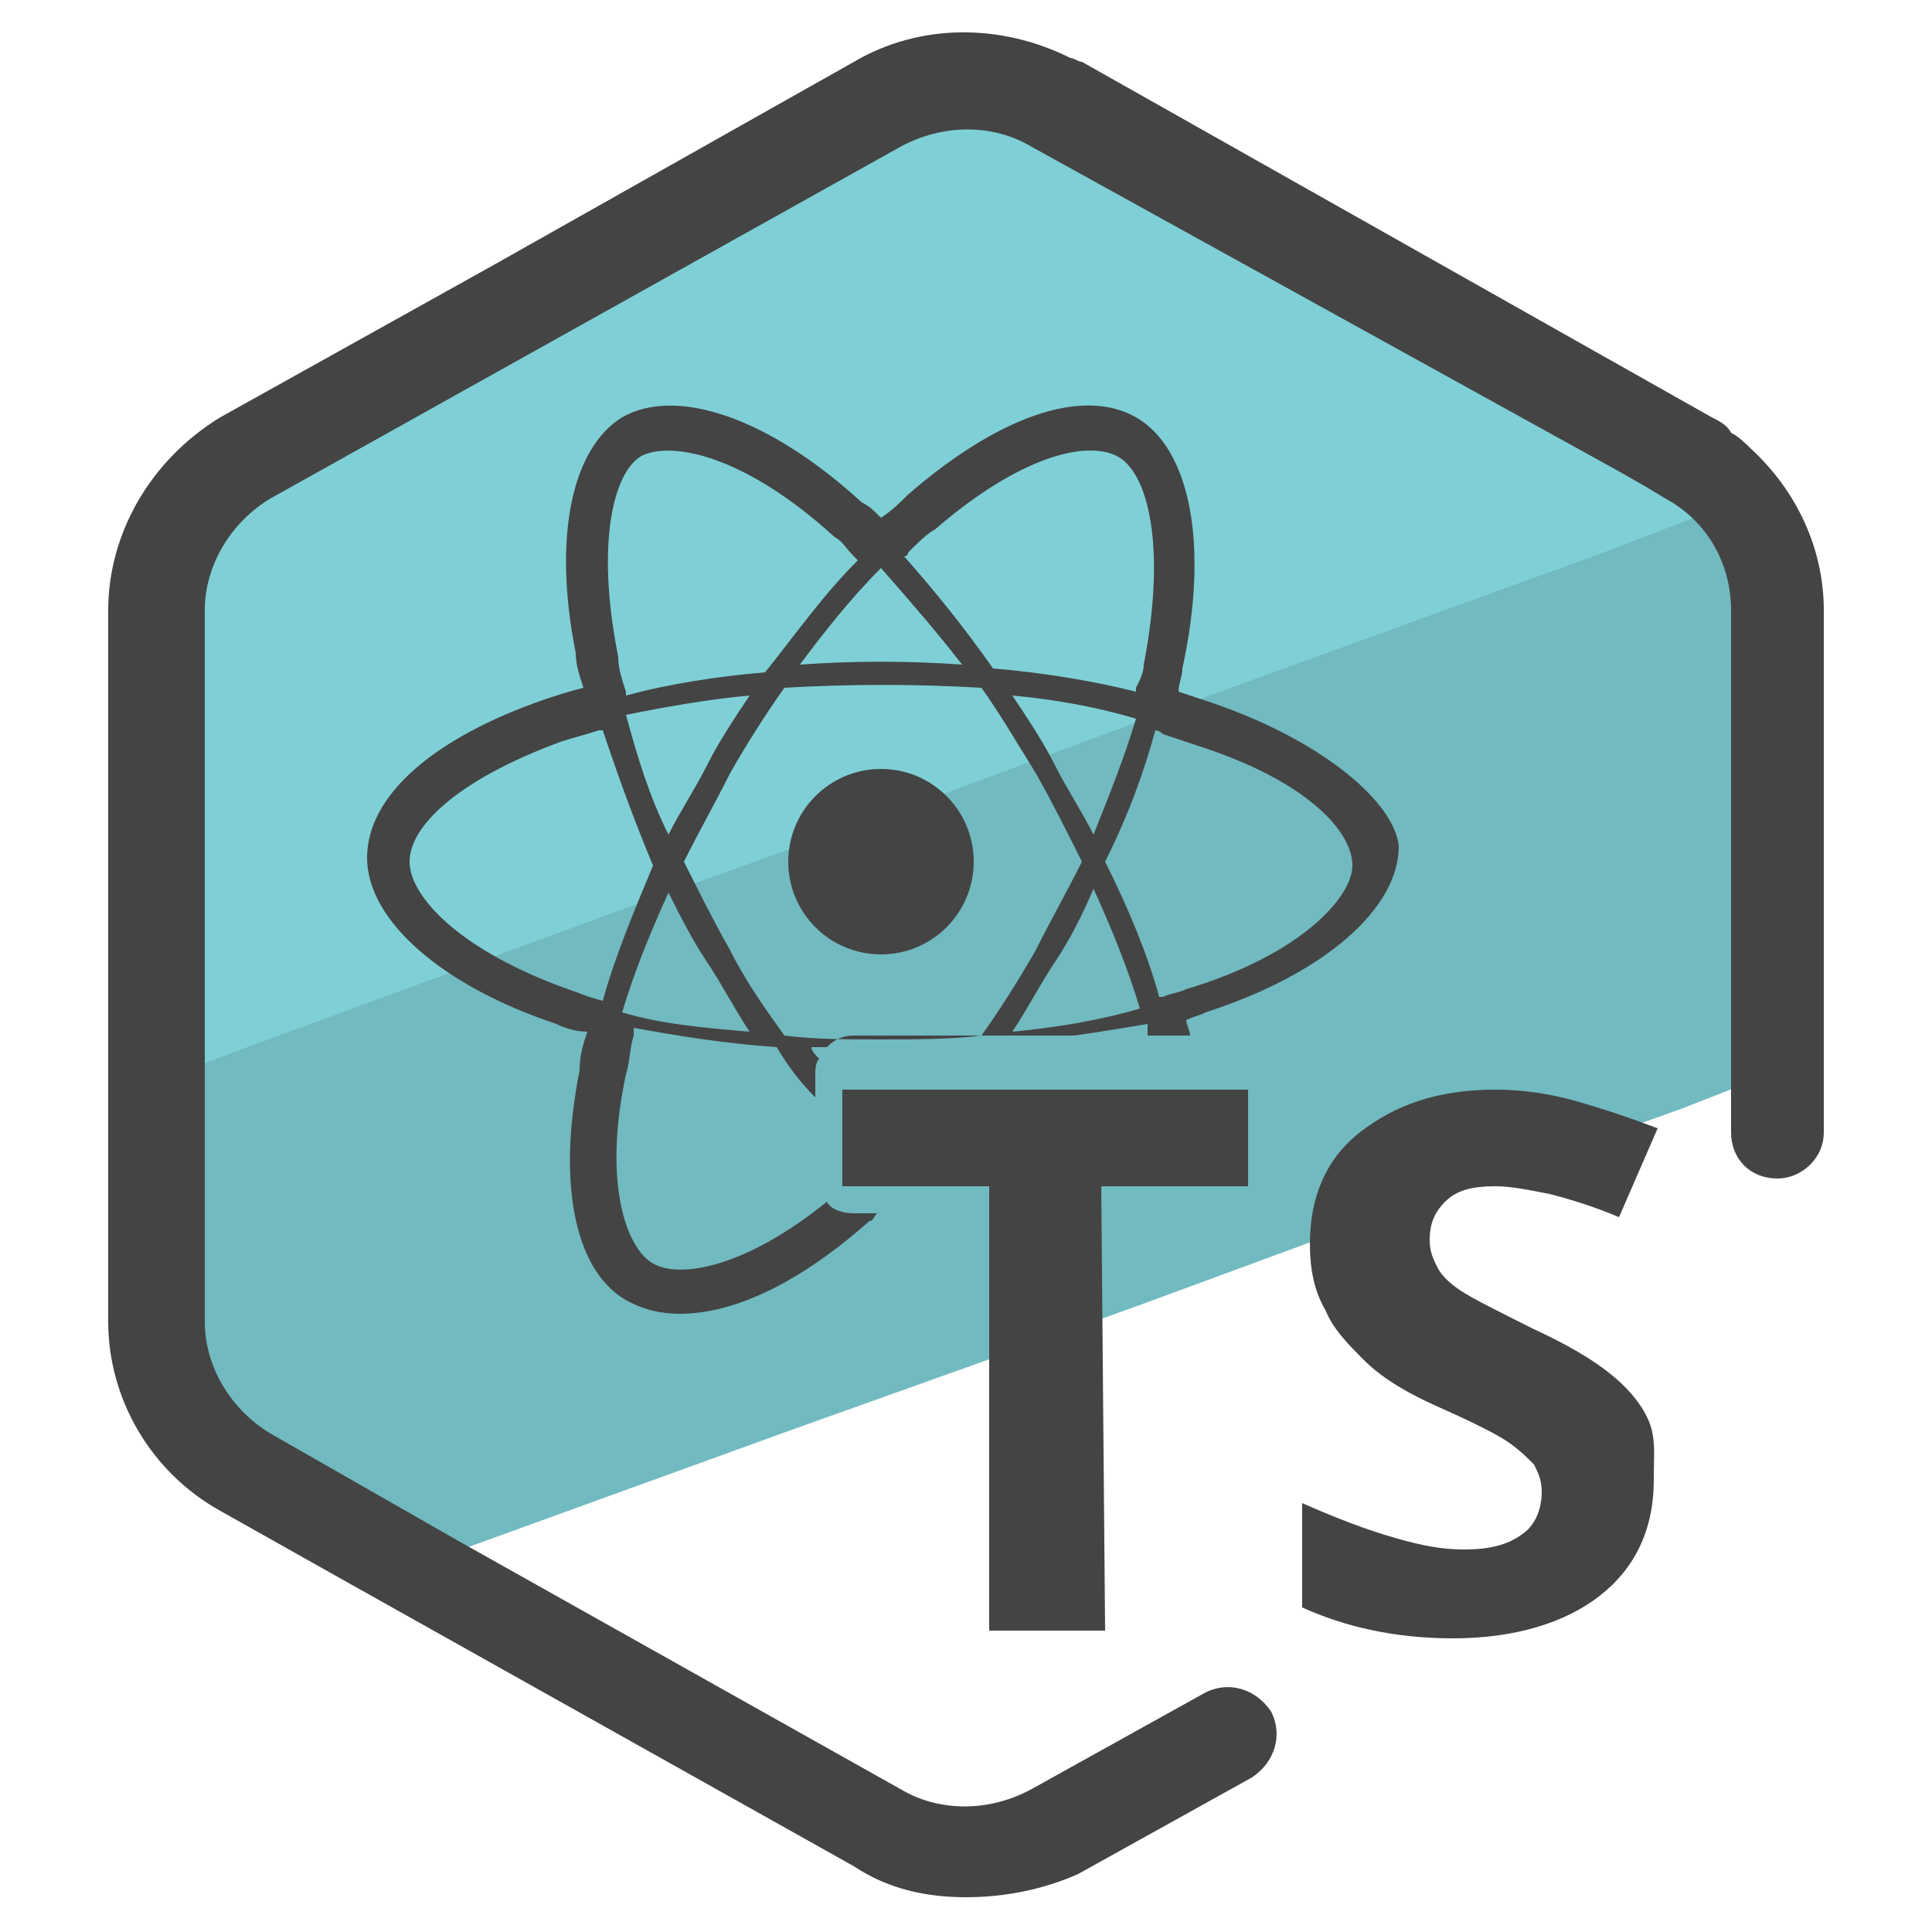
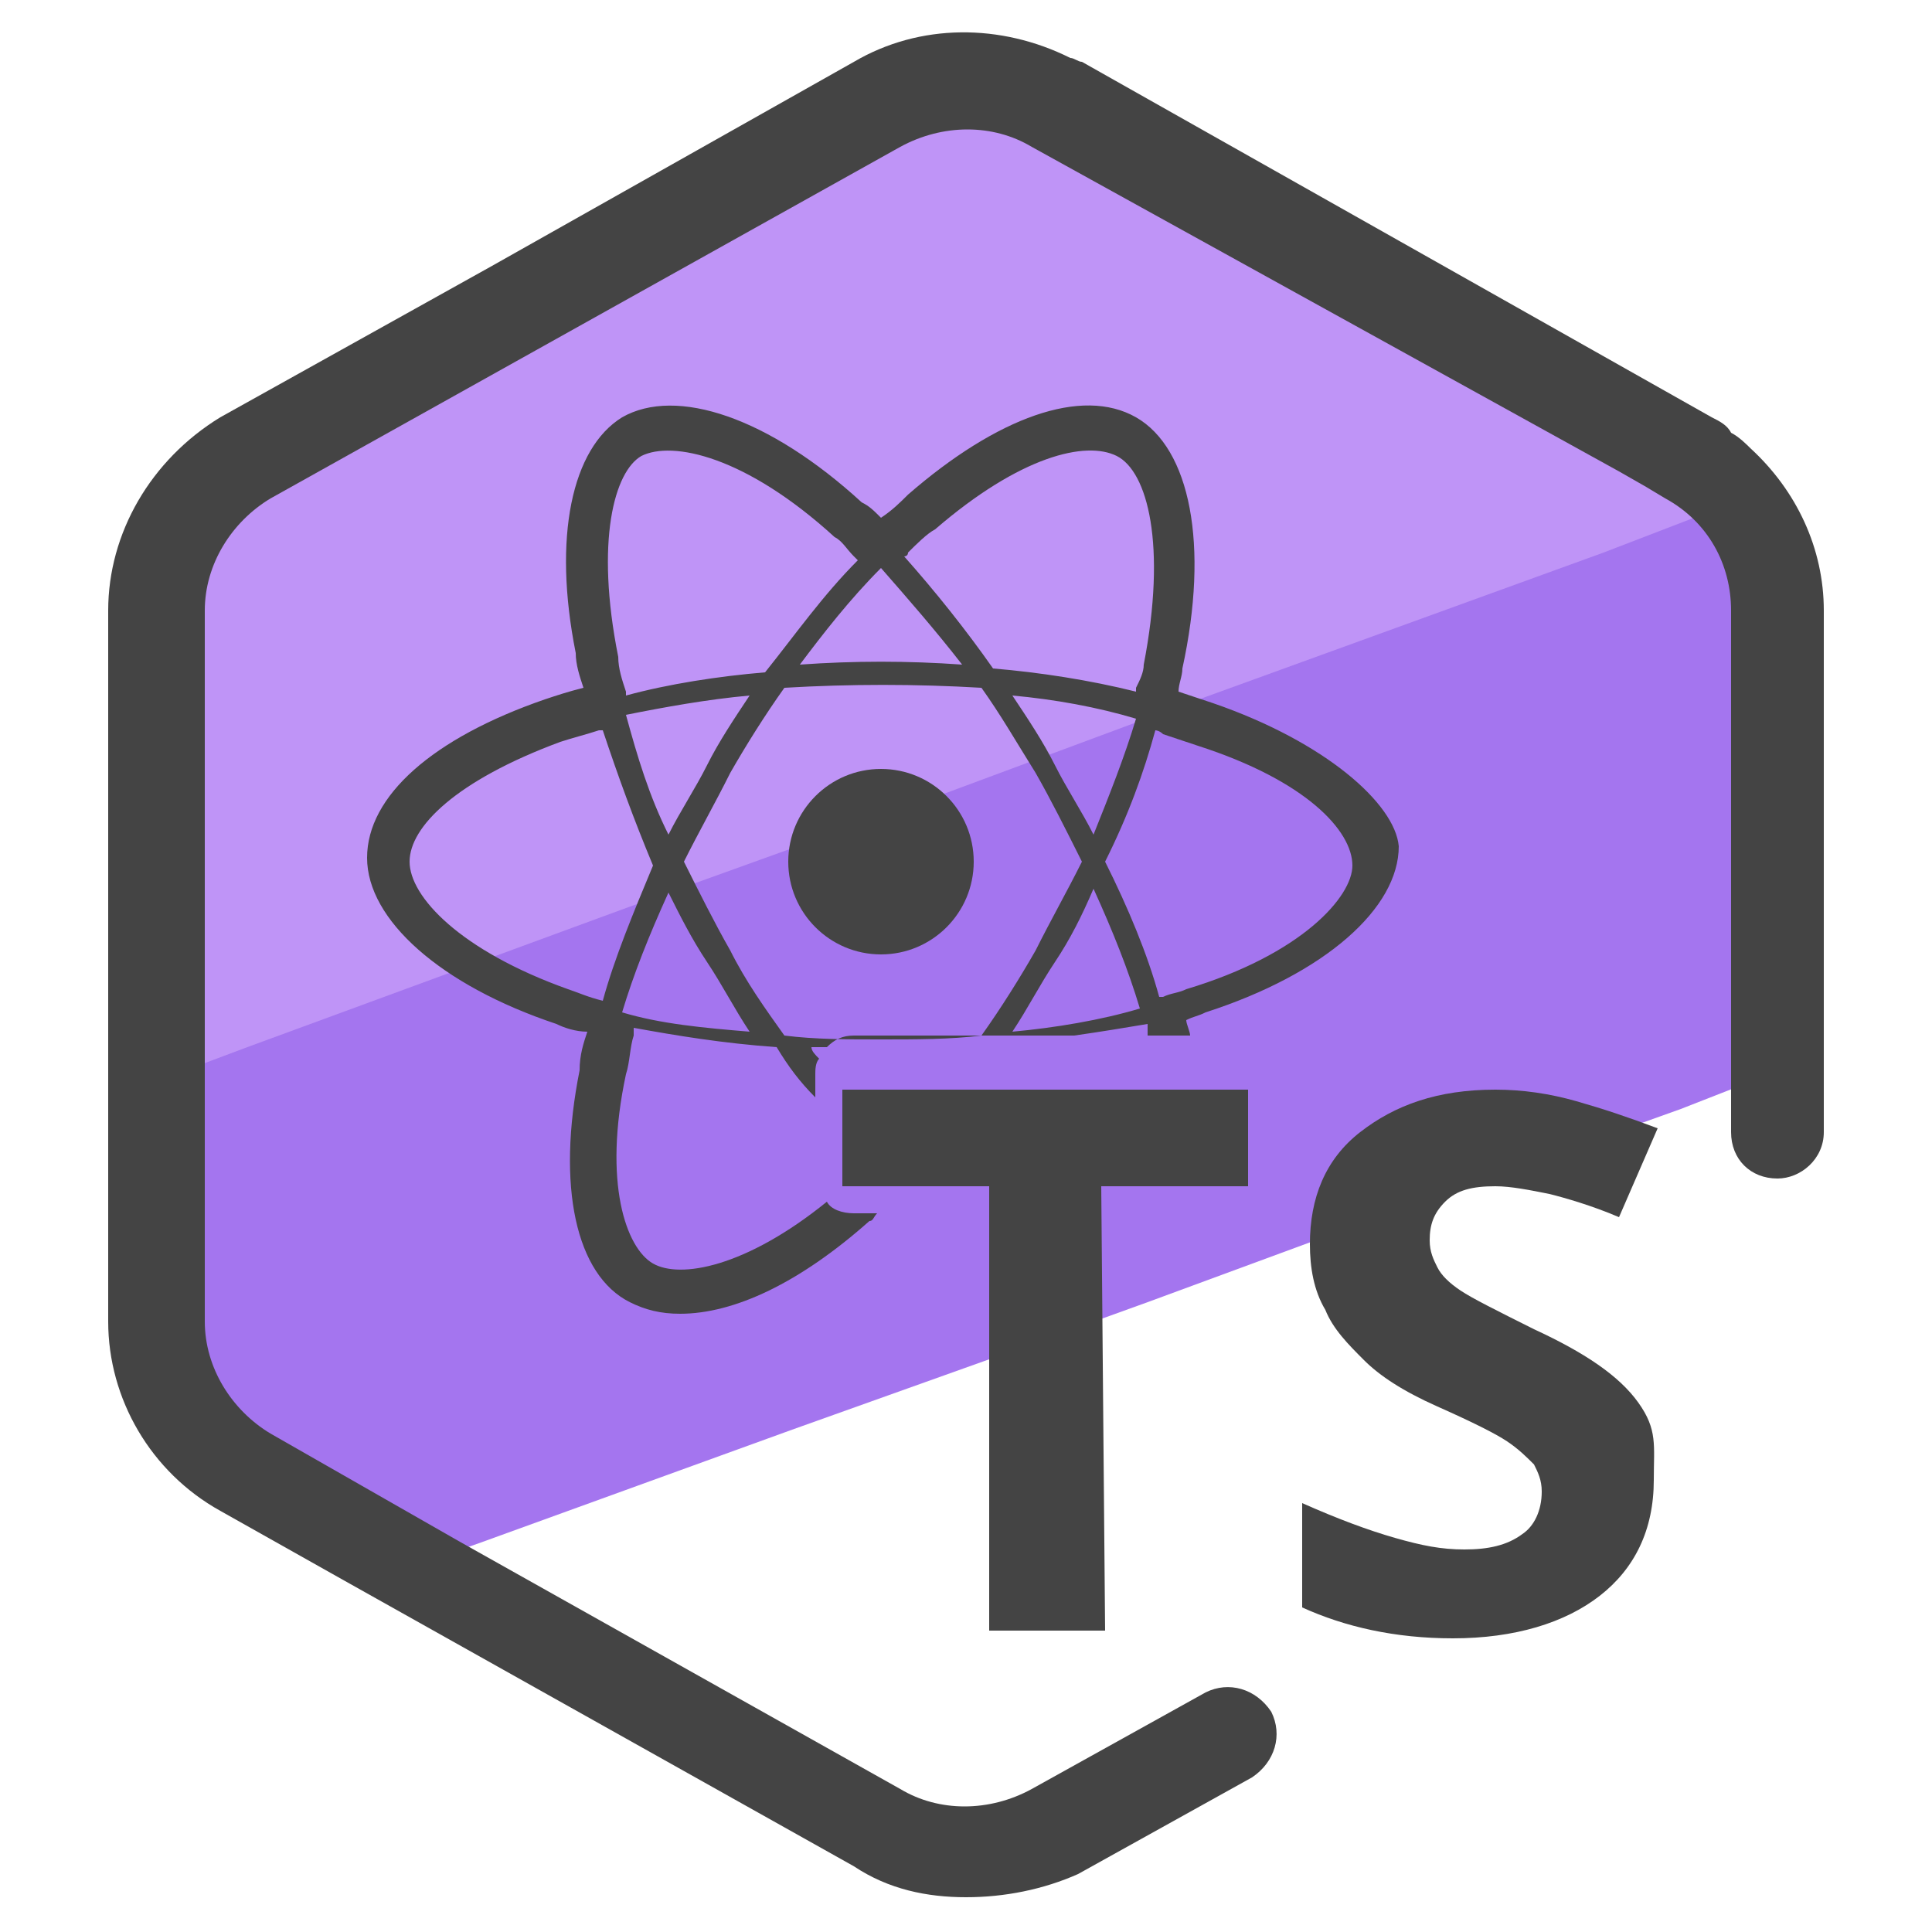
- <svg xmlns="http://www.w3.org/2000/svg" id="Layer_1" x="0" y="0" version="1.1" viewBox="0 0 50 50" xml:space="preserve">
-   <style>.st2{fill:#444}</style>
-   <path fill="#71bac0" d="M45.8 17.3v10.5l-2.3.9-8.1 2.9-5.7 2.1-3.6 1.3-5.6 2-8 2.9-2.8 1-3-1.7c-1.7-1-2.8-2.7-2.8-4.7v-7.2l2.3-.9 10-3.7 13.2-4.8L40.8 14l2.8-1c.2.1.3.3.5.4 1.1 1 1.7 2.4 1.7 3.9z" />
-   <path fill="#7ed0d6" d="M44.1 13.3l-2.6 1-11.3 4.1-7 2.6-2 .7-5 1.8-9.8 3.6L4 28V17.3c0-1.9 1.1-3.7 2.8-4.7l5.7-3.9C15.7 6.8 18.8 5 22 3.2c.5-.3 1.7-.9 3.4-.8 1.3.1 2.3.6 2.7.9 5 3.1 9.9 6.2 14.9 9.4.2.1.4.2.5.3.3.1.4.2.6.3z" />
-   <path d="M47.2 15.8v13.5c0 .7-.6 1.2-1.2 1.2-.7 0-1.2-.5-1.2-1.2V15.8c0-1.2-.6-2.3-1.7-2.9l-.5-.3-.7-.4-15.2-8.4c-1-.6-2.3-.6-3.4 0L7 12.9c-1 .6-1.7 1.7-1.7 2.9v18.4c0 1.2.7 2.3 1.7 2.9l4.9 2.8 11.4 6.4c1 .6 2.3.6 3.4 0l4.5-2.5c.6-.3 1.3-.1 1.7.5.3.6.1 1.3-.5 1.7l-4.5 2.5c-.9.4-1.9.6-2.9.6s-2-.2-2.9-.8L8.9 40.9l-3.2-1.8c-1.8-1-2.9-2.9-2.9-4.9V15.8c0-2 1.1-3.9 2.9-5l7-3.9 9.4-5.3c1.7-1 3.8-1 5.6-.1.1 0 .2.1.3.1l16.3 9.2c.2.1.4.2.5.4.2.1.4.3.5.4 1.2 1.1 1.9 2.6 1.9 4.2z" class="st2" />
-   <circle cx="22.8" cy="22.3" r="2.4" class="st2" />
-   <path d="M31.4 18.2l-.9-.3c0-.2.1-.4.1-.6.7-3.2.2-5.7-1.2-6.5-1.4-.8-3.6 0-5.9 2-.2.2-.4.4-.7.6-.2-.2-.3-.3-.5-.4-2.4-2.2-4.8-3-6.2-2.2-1.3.8-1.8 3.1-1.2 6.1 0 .3.1.6.2.9-.4.1-.7.2-1 .3-2.9 1-4.6 2.5-4.6 4.1 0 1.6 1.9 3.3 4.9 4.3.2.1.5.2.8.2-.1.3-.2.6-.2 1-.6 3-.1 5.3 1.3 6 .4.2.8.3 1.3.3 1.4 0 3.1-.8 4.9-2.4.1 0 .1-.1.2-.2h-.6c-.3 0-.6-.1-.7-.3-2.1 1.7-3.8 2-4.5 1.6-.7-.4-1.3-2.1-.7-4.9.1-.3.1-.7.2-1v-.2c1.1.2 2.3.4 3.7.5.3.5.6.9 1 1.3v-.6c0-.1 0-.3.1-.4-.1-.1-.2-.2-.2-.3h.4c.2-.2.4-.3.7-.3h5.7c.7-.1 1.3-.2 1.9-.3v.3h1.1c0-.1-.1-.3-.1-.4.2-.1.3-.1.5-.2 3.1-1 5-2.7 5-4.3-.1-1.1-1.9-2.7-4.8-3.7zm-7.9-3.9c.2-.2.5-.5.7-.6 2.2-1.9 3.9-2.3 4.7-1.9.8.4 1.3 2.3.7 5.4 0 .2-.1.4-.2.6v.1c-1.2-.3-2.5-.5-3.7-.6-.7-1-1.5-2-2.3-2.9 0 0 .1 0 .1-.1zm5.9 4.3c-.3 1-.7 2-1.1 3-.3-.6-.7-1.2-1-1.8-.3-.6-.7-1.2-1.1-1.8 1.1.1 2.2.3 3.2.6zm-6.6-3.9c.7.8 1.4 1.6 2.1 2.5-1.4-.1-2.8-.1-4.2 0 .6-.8 1.3-1.7 2.1-2.5zm-6.2-2.9c.8-.4 2.7 0 5 2.1.2.1.3.3.5.5l.1.1c-.9.9-1.6 1.9-2.4 2.9-1.2.1-2.5.3-3.6.6v-.1c-.1-.3-.2-.6-.2-.9-.6-3-.1-4.8.6-5.2zm2.8 6.2c-.4.6-.8 1.2-1.1 1.8-.3.6-.7 1.2-1 1.8-.5-1-.8-2-1.1-3.1 1-.2 2.1-.4 3.2-.5zm-3.8 7.9c-.1 0-.1 0 0 0-.4-.1-.6-.2-.9-.3-2.8-1-4.1-2.4-4.1-3.3 0-.9 1.2-2.1 3.9-3.1.3-.1.7-.2 1-.3h.1c.4 1.2.8 2.3 1.3 3.5-.5 1.2-1 2.4-1.3 3.5zm.5.3c.3-1 .7-2 1.2-3.1.3.6.6 1.2 1 1.8.4.6.7 1.2 1.1 1.8-1.2-.1-2.3-.2-3.3-.5zm6.7.7c-.9 0-1.7 0-2.5-.1-.5-.7-1-1.4-1.4-2.2-.4-.7-.8-1.5-1.2-2.3.4-.8.8-1.5 1.2-2.3.4-.7.9-1.5 1.4-2.2 1.7-.1 3.4-.1 5.1 0 .5.7.9 1.4 1.4 2.2.4.7.8 1.5 1.2 2.3-.4.8-.8 1.5-1.2 2.3-.4.7-.9 1.5-1.4 2.2-.8.1-1.7.1-2.6.1zm3.4-.2c.4-.6.7-1.2 1.1-1.8.4-.6.7-1.2 1-1.9.5 1.1.9 2.1 1.2 3.1-1 .3-2.2.5-3.3.6zm4.5-1.1c-.2.1-.4.1-.6.2H30c-.3-1.1-.8-2.3-1.4-3.5.6-1.2 1-2.3 1.3-3.4 0 0 .1 0 .2.1l.9.3c2.8.9 4 2.2 4 3.1 0 .8-1.3 2.3-4.3 3.2z" class="st2" />
-   <path d="M28.6 42.2h-3V30.7h-3.8v-2.5h10.5v2.5h-3.8l.1 11.5zm14.2-3.9c0 1.3-.5 2.3-1.4 3-.9.7-2.2 1.1-3.8 1.1-1.5 0-2.8-.3-3.9-.8v-2.7c.9.4 1.7.7 2.4.9.7.2 1.2.3 1.8.3.6 0 1.1-.1 1.5-.4.3-.2.5-.6.5-1.1 0-.3-.1-.5-.2-.7-.2-.2-.4-.4-.7-.6-.3-.2-.9-.5-1.8-.9s-1.5-.8-1.9-1.2c-.4-.4-.8-.8-1-1.3-.3-.5-.4-1.1-.4-1.7 0-1.2.4-2.2 1.3-2.9s2-1.1 3.5-1.1c.7 0 1.4.1 2.1.3s1.3.4 2.1.7l-1 2.3c-.7-.3-1.4-.5-1.8-.6-.5-.1-1-.2-1.4-.2-.6 0-1 .1-1.3.4-.3.3-.4.6-.4 1 0 .3.1.5.2.7.1.2.3.4.6.6.3.2.9.5 1.9 1 1.3.6 2.2 1.2 2.7 1.9s.4 1.1.4 2z" class="st2" />
+ <svg xmlns="http://www.w3.org/2000/svg" version="1.1" id="Layer_1" x="0px" y="0px" viewBox="0 0 50 50" style="enable-background:new 0 0 50 50;" xml:space="preserve">
+   <style type="text/css">
+ 	.st0{fill:#A475EF;}
+ 	.st1{fill:#BF94F7;}
+ 	.st2{fill:#444444;}
+ </style>
+   <g>
+     <g>
+       <g>
+         <path class="st0" d="M45.8,17.3v10.5l-2.3,0.9l-8.1,2.9l0,0l-5.7,2.1L26.1,35l0,0l-5.6,2l-8,2.9l-2.8,1l-3-1.7     c-1.7-1-2.8-2.7-2.8-4.7v-7.2l2.3-0.9l10-3.7l0,0l13.2-4.8L40.8,14l2.8-1c0.2,0.1,0.3,0.3,0.5,0.4C45.2,14.4,45.8,15.8,45.8,17.3     z" />
+       </g>
+       <g>
+         <path class="st1" d="M44.1,13.3l-2.6,1l-11.3,4.1l-7,2.6l-2,0.7l-5,1.8l0,0l-9.8,3.6L4,28V17.3c0-1.9,1.1-3.7,2.8-4.7     c1.9-1.3,3.8-2.6,5.7-3.9C15.7,6.8,18.8,5,22,3.2c0.5-0.3,1.7-0.9,3.4-0.8c1.3,0.1,2.3,0.6,2.7,0.9c5,3.1,9.9,6.2,14.9,9.4     c0.2,0.1,0.4,0.2,0.5,0.3C43.8,13.1,43.9,13.2,44.1,13.3z" />
+       </g>
+       <g>
+         <g>
+           <path class="st2" d="M47.2,15.8v13.5c0,0.7-0.6,1.2-1.2,1.2c-0.7,0-1.2-0.5-1.2-1.2V15.8c0-1.2-0.6-2.3-1.7-2.9l-0.5-0.3      l-0.7-0.4L26.7,3.8c-1-0.6-2.3-0.6-3.4,0L7,12.9c-1,0.6-1.7,1.7-1.7,2.9v18.4c0,1.2,0.7,2.3,1.7,2.9l4.9,2.8l11.4,6.4      c1,0.6,2.3,0.6,3.4,0l4.5-2.5c0.6-0.3,1.3-0.1,1.7,0.5c0.3,0.6,0.1,1.3-0.5,1.7l-4.5,2.5C27,48.9,26,49.1,25,49.1      s-2-0.2-2.9-0.8L8.9,40.9l-3.2-1.8c-1.8-1-2.9-2.9-2.9-4.9V15.8c0-2,1.1-3.9,2.9-5l7-3.9l9.4-5.3c1.7-1,3.8-1,5.6-0.1      c0.1,0,0.2,0.1,0.3,0.1l16.3,9.2c0.2,0.1,0.4,0.2,0.5,0.4c0.2,0.1,0.4,0.3,0.5,0.4C46.5,12.7,47.2,14.2,47.2,15.8z" />
+         </g>
+       </g>
+     </g>
+     <g>
+       <circle class="st2" cx="22.8" cy="22.3" r="2.4" />
+       <path class="st2" d="M31.4,18.2c-0.3-0.1-0.6-0.2-0.9-0.3c0-0.2,0.1-0.4,0.1-0.6c0.7-3.2,0.2-5.7-1.2-6.5c-1.4-0.8-3.6,0-5.9,2    c-0.2,0.2-0.4,0.4-0.7,0.6c-0.2-0.2-0.3-0.3-0.5-0.4c-2.4-2.2-4.8-3-6.2-2.2c-1.3,0.8-1.8,3.1-1.2,6.1c0,0.3,0.1,0.6,0.2,0.9    c-0.4,0.1-0.7,0.2-1,0.3c-2.9,1-4.6,2.5-4.6,4.1s1.9,3.3,4.9,4.3c0.2,0.1,0.5,0.2,0.8,0.2c-0.1,0.3-0.2,0.6-0.2,1    c-0.6,3-0.1,5.3,1.3,6c0.4,0.2,0.8,0.3,1.3,0.3c1.4,0,3.1-0.8,4.9-2.4c0.1,0,0.1-0.1,0.2-0.2h-0.6c-0.3,0-0.6-0.1-0.7-0.3    c-2.1,1.7-3.8,2-4.5,1.6c-0.7-0.4-1.3-2.1-0.7-4.9c0.1-0.3,0.1-0.7,0.2-1c0-0.1,0-0.1,0-0.2c1.1,0.2,2.3,0.4,3.7,0.5    c0.3,0.5,0.6,0.9,1,1.3v-0.6c0-0.1,0-0.3,0.1-0.4c-0.1-0.1-0.2-0.2-0.2-0.3c0.1,0,0.3,0,0.4,0c0.2-0.2,0.4-0.3,0.7-0.3h5.7    c0.7-0.1,1.3-0.2,1.9-0.3v0.1c0,0.1,0,0.1,0,0.2h1.1c0-0.1-0.1-0.3-0.1-0.4c0.2-0.1,0.3-0.1,0.5-0.2c3.1-1,5-2.7,5-4.3    C36.1,20.8,34.3,19.2,31.4,18.2z M23.5,14.3c0.2-0.2,0.5-0.5,0.7-0.6c2.2-1.9,3.9-2.3,4.7-1.9c0.8,0.4,1.3,2.3,0.7,5.4    c0,0.2-0.1,0.4-0.2,0.6v0.1c-1.2-0.3-2.5-0.5-3.7-0.6c-0.7-1-1.5-2-2.3-2.9C23.4,14.4,23.5,14.4,23.5,14.3z M29.4,18.6    c-0.3,1-0.7,2-1.1,3c-0.3-0.6-0.7-1.2-1-1.8c-0.3-0.6-0.7-1.2-1.1-1.8C27.3,18.1,28.4,18.3,29.4,18.6z M22.8,14.7    c0.7,0.8,1.4,1.6,2.1,2.5c-1.4-0.1-2.8-0.1-4.2,0C21.3,16.4,22,15.5,22.8,14.7z M16.6,11.8c0.8-0.4,2.7,0,5,2.1    c0.2,0.1,0.3,0.3,0.5,0.5c0,0,0,0,0.1,0.1c-0.9,0.9-1.6,1.9-2.4,2.9c-1.2,0.1-2.5,0.3-3.6,0.6v-0.1C16.1,17.6,16,17.3,16,17    C15.4,14,15.9,12.2,16.6,11.8z M19.4,18c-0.4,0.6-0.8,1.2-1.1,1.8c-0.3,0.6-0.7,1.2-1,1.8c-0.5-1-0.8-2-1.1-3.1    C17.2,18.3,18.3,18.1,19.4,18z M15.6,25.9C15.5,25.9,15.5,25.9,15.6,25.9c-0.4-0.1-0.6-0.2-0.9-0.3c-2.8-1-4.1-2.4-4.1-3.3    s1.2-2.1,3.9-3.1c0.3-0.1,0.7-0.2,1-0.3h0.1c0.4,1.2,0.8,2.3,1.3,3.5C16.4,23.6,15.9,24.8,15.6,25.9z M16.1,26.2    c0.3-1,0.7-2,1.2-3.1c0.3,0.6,0.6,1.2,1,1.8c0.4,0.6,0.7,1.2,1.1,1.8C18.2,26.6,17.1,26.5,16.1,26.2z M22.8,26.9    c-0.9,0-1.7,0-2.5-0.1c-0.5-0.7-1-1.4-1.4-2.2c-0.4-0.7-0.8-1.5-1.2-2.3c0.4-0.8,0.8-1.5,1.2-2.3c0.4-0.7,0.9-1.5,1.4-2.2    c1.7-0.1,3.4-0.1,5.1,0c0.5,0.7,0.9,1.4,1.4,2.2c0.4,0.7,0.8,1.5,1.2,2.3c-0.4,0.8-0.8,1.5-1.2,2.3c-0.4,0.7-0.9,1.5-1.4,2.2    C24.6,26.9,23.7,26.9,22.8,26.9z M26.2,26.7c0.4-0.6,0.7-1.2,1.1-1.8c0.4-0.6,0.7-1.2,1-1.9c0.5,1.1,0.9,2.1,1.2,3.1    C28.5,26.4,27.3,26.6,26.2,26.7z M30.7,25.6c-0.2,0.1-0.4,0.1-0.6,0.2H30c-0.3-1.1-0.8-2.3-1.4-3.5c0.6-1.2,1-2.3,1.3-3.4    c0,0,0.1,0,0.2,0.1c0.3,0.1,0.6,0.2,0.9,0.3c2.8,0.9,4,2.2,4,3.1C35,23.2,33.7,24.7,30.7,25.6z" />
+     </g>
+     <g>
+       <path class="st2" d="M28.6,42.2h-3V30.7h-3.8v-2.5h10.5v2.5h-3.8L28.6,42.2L28.6,42.2z" />
+       <path class="st2" d="M42.8,38.3c0,1.3-0.5,2.3-1.4,3s-2.2,1.1-3.8,1.1c-1.5,0-2.8-0.3-3.9-0.8v-2.7c0.9,0.4,1.7,0.7,2.4,0.9    s1.2,0.3,1.8,0.3s1.1-0.1,1.5-0.4c0.3-0.2,0.5-0.6,0.5-1.1c0-0.3-0.1-0.5-0.2-0.7c-0.2-0.2-0.4-0.4-0.7-0.6    c-0.3-0.2-0.9-0.5-1.8-0.9c-0.9-0.4-1.5-0.8-1.9-1.2s-0.8-0.8-1-1.3c-0.3-0.5-0.4-1.1-0.4-1.7c0-1.2,0.4-2.2,1.3-2.9    s2-1.1,3.5-1.1c0.7,0,1.4,0.1,2.1,0.3s1.3,0.4,2.1,0.7l-1,2.3c-0.7-0.3-1.4-0.5-1.8-0.6c-0.5-0.1-1-0.2-1.4-0.2    c-0.6,0-1,0.1-1.3,0.4s-0.4,0.6-0.4,1c0,0.3,0.1,0.5,0.2,0.7c0.1,0.2,0.3,0.4,0.6,0.6c0.3,0.2,0.9,0.5,1.9,1    c1.3,0.6,2.2,1.2,2.7,1.9S42.8,37.4,42.8,38.3z" />
+     </g>
+   </g>
</svg>
